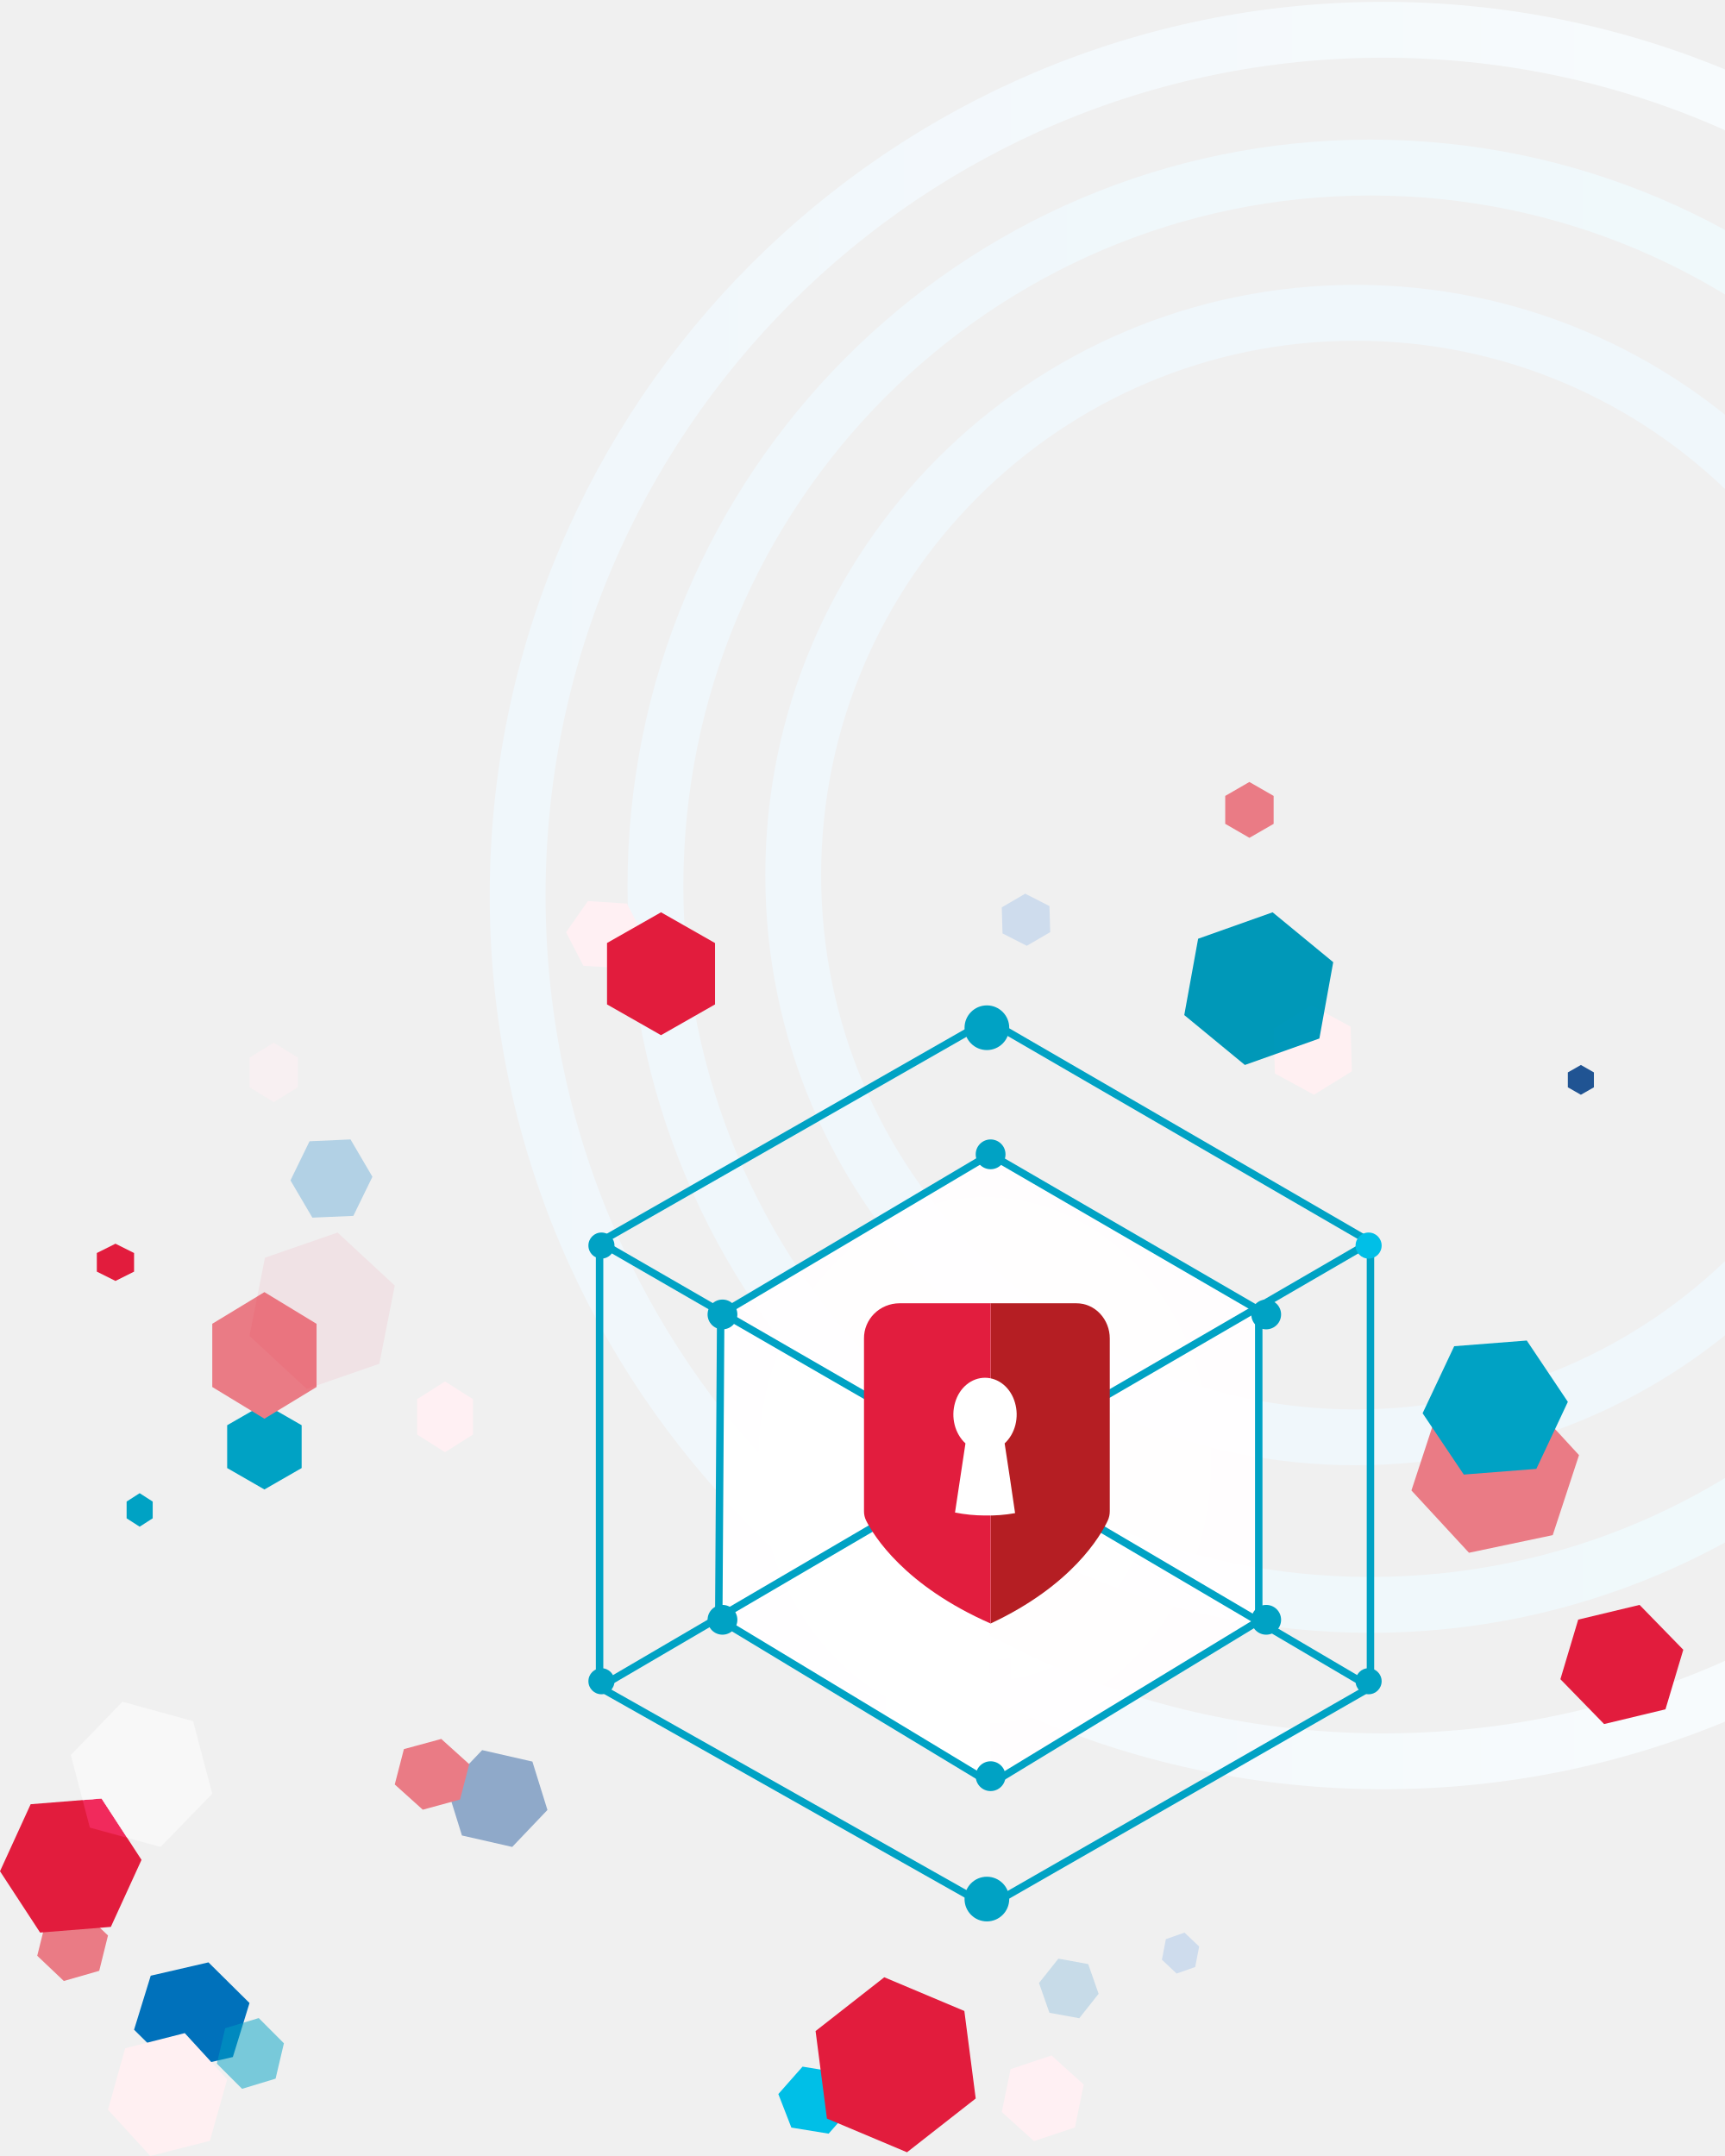
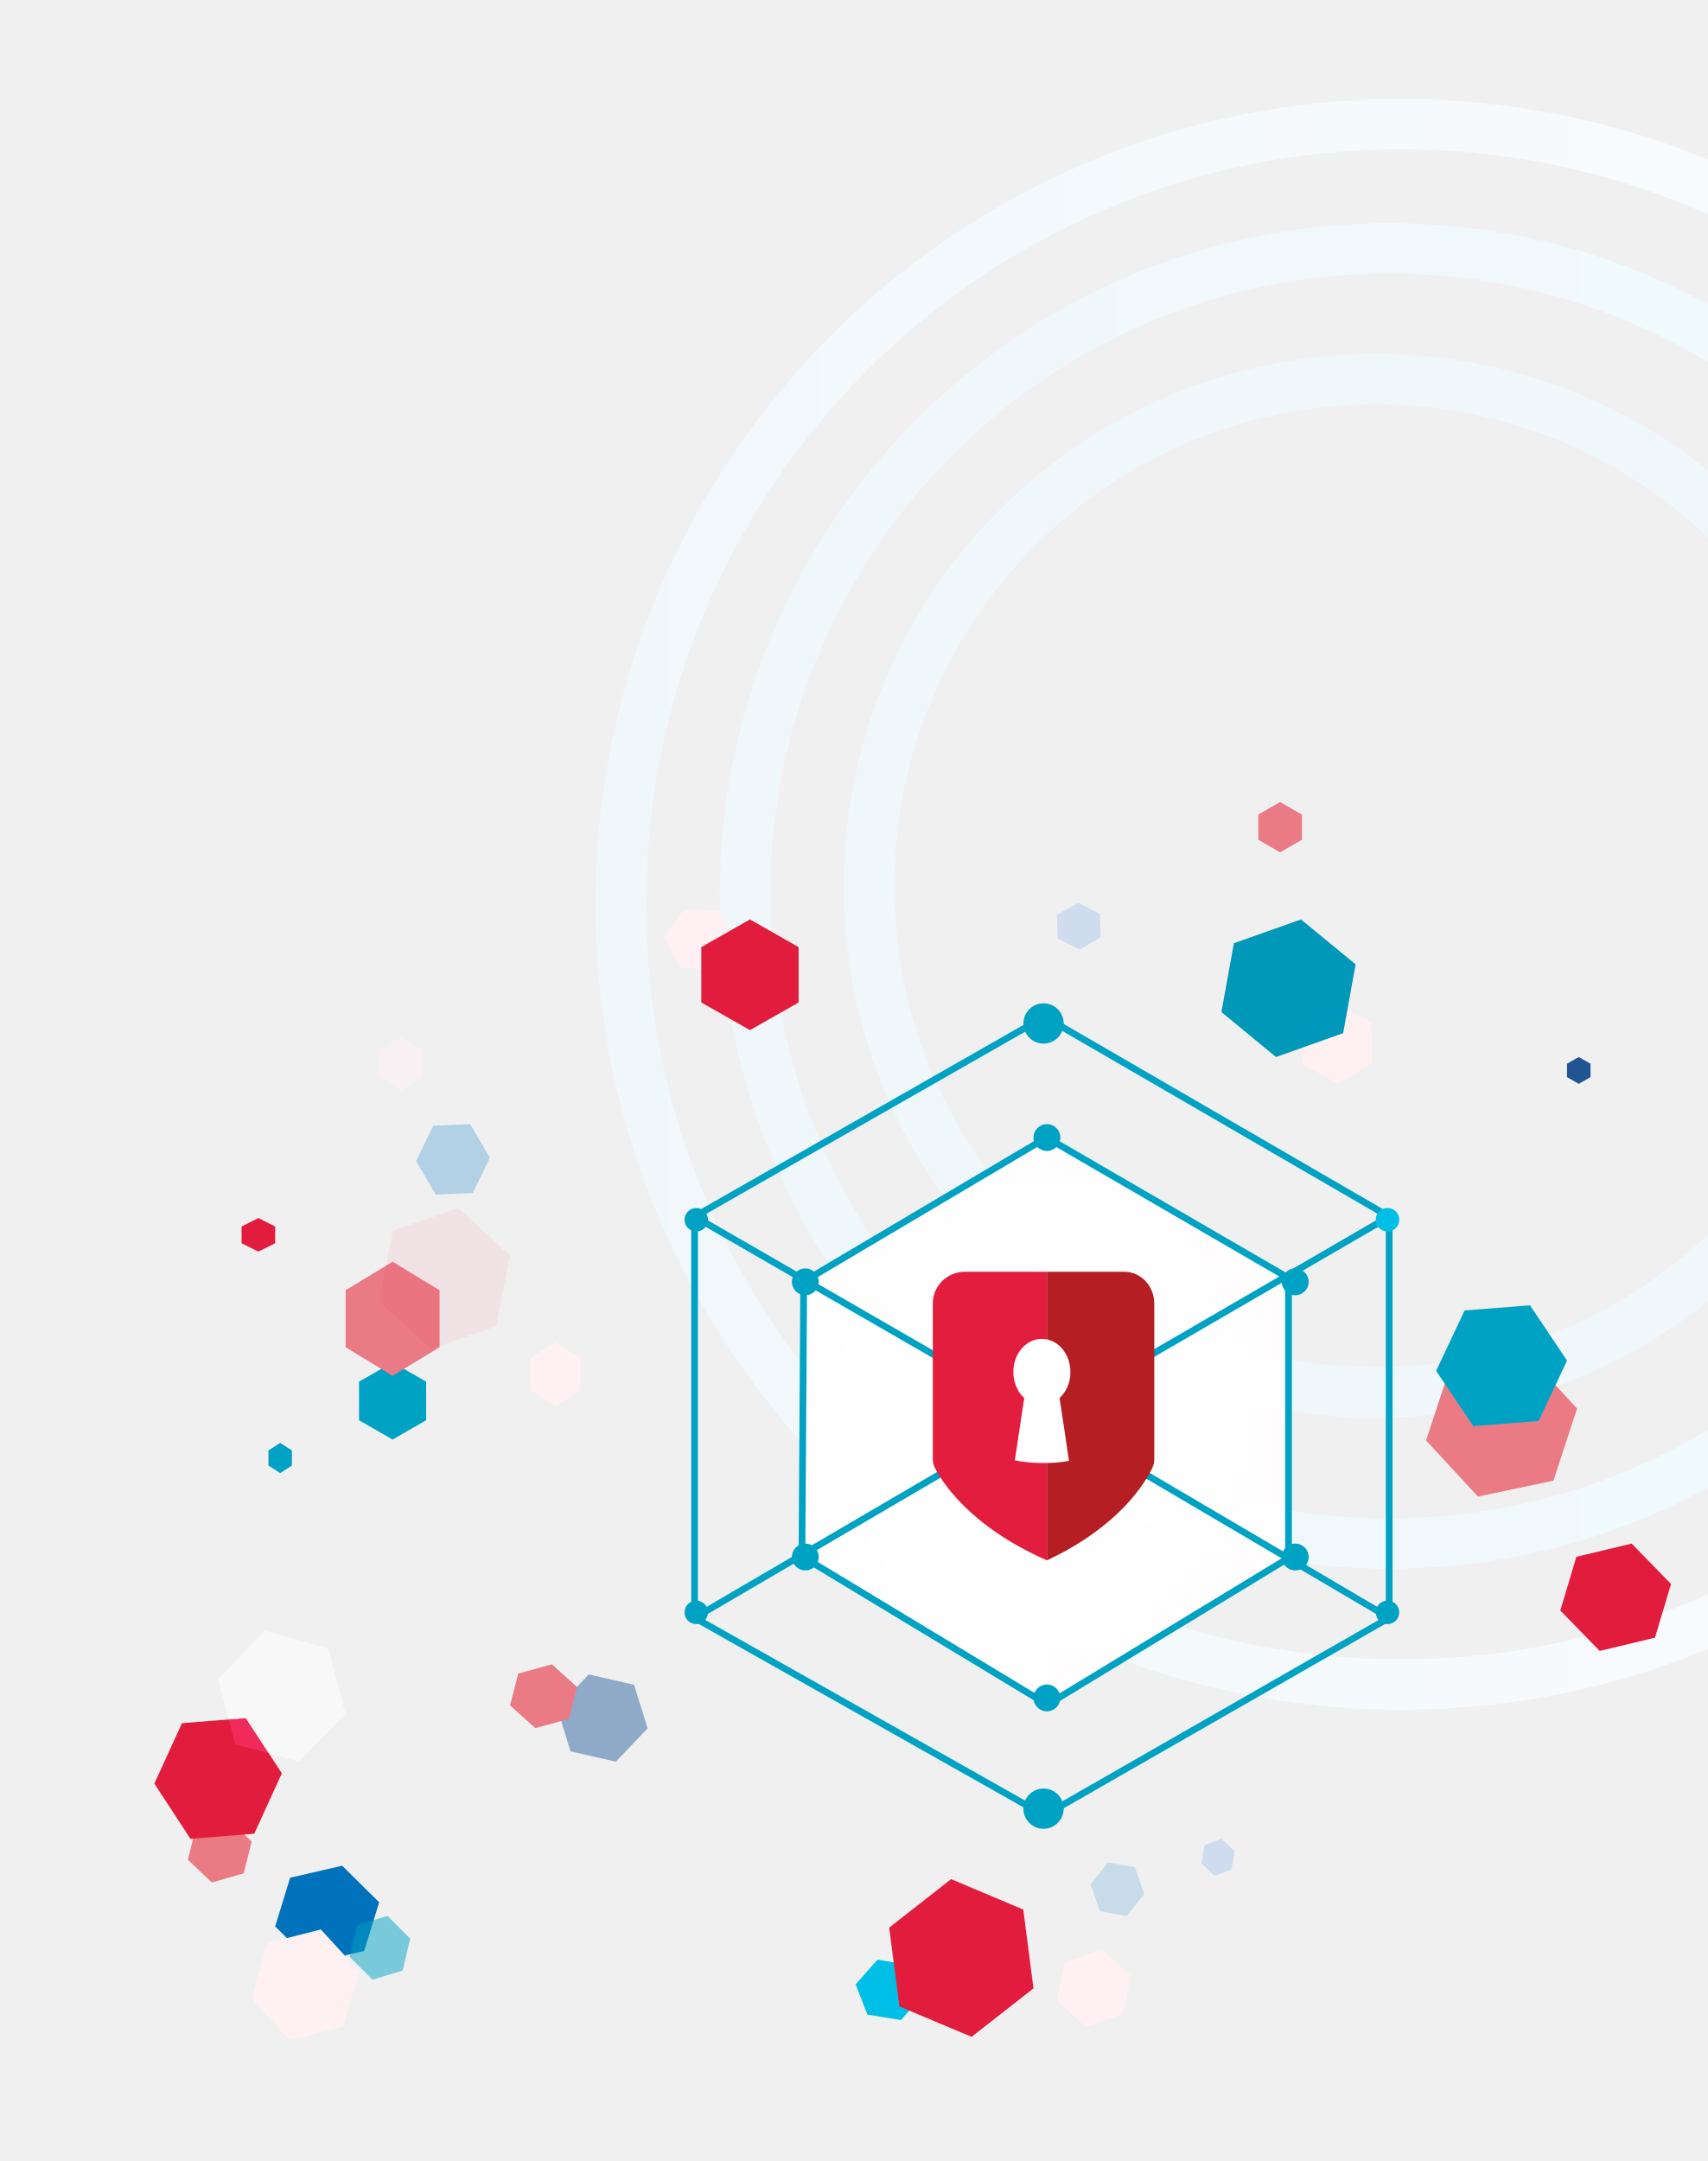
- <svg xmlns="http://www.w3.org/2000/svg" width="463" height="579" fill="none">
-   <path d="M371.5 473C499.906 473 604 368.906 604 240.5S499.906 8 371.5 8 139 112.094 139 240.5 243.094 473 371.5 473Z" stroke="url(#a)" stroke-width="15" stroke-miterlimit="10" style="mix-blend-mode:screen" />
-   <path d="M368 431c106.039 0 192-86.409 192-193S474.039 45 368 45s-192 86.409-192 193 85.961 193 192 193Z" stroke="url(#b)" stroke-width="15" stroke-miterlimit="10" style="mix-blend-mode:screen" />
-   <path d="M364 386c83.395 0 151-67.605 151-151S447.395 84 364 84s-151 67.605-151 151 67.605 151 151 151Z" stroke="url(#c)" stroke-width="15" stroke-miterlimit="10" style="mix-blend-mode:screen" />
-   <path d="m119.5 371 7.5 4.747v9.5L119.5 390l-7.5-4.753v-9.5l7.5-4.747Z" fill="#FFF0F3" />
-   <path d="m94.12 306 5.88 10.025-5.123 10.503L83.88 327 78 316.996l5.118-10.503L94.12 306Z" fill="#75B2DA" fill-opacity=".5" />
-   <path d="m71 377 10 5.749v11.502L71 400l-10-5.749v-11.502L71 377Z" fill="#00A2C4" />
-   <path d="m142.96 473.076 4.04 12.995-9.46 9.929-13.5-3.076-4.04-12.995 9.471-9.929 13.489 3.076Z" fill="#8FA9C9" />
-   <path d="m282.352 552 8.648 7.814-2.352 11.5-11 3.686-8.648-7.814 2.357-11.5L282.352 552Z" fill="#FFF0F3" />
-   <path d="m215.505 555 9.997 1.639 3.498 9.003-6.5 7.358-10.002-1.634-3.498-9.003 6.505-7.363Z" fill="#00BFE7" />
-   <path opacity=".5" d="m284.201 526 8.006 1.459 2.793 7.986-5.196 6.555-8.005-1.459-2.799-7.992 5.201-6.549Z" fill="#4D9CD0" fill-opacity=".5" />
-   <path d="m40.474 530.581 15.5-3.581L67 537.916l-4.474 14.503-15.5 3.581L36 545.084l4.474-14.503Z" fill="#0071BB" />
-   <path d="M423.784 434.951 440.263 431 452 443.046l-4.784 15.998L430.737 463 419 450.954l4.784-16.003Z" fill="#E21C3D" />
-   <path d="m157.852 242 10.495.664 4.653 9-5.852 8.336-10.506-.643-4.642-9 5.852-8.357Z" fill="#FFF0F3" />
-   <path d="M386.068 378.736 408.557 374 424 390.775l-7.057 21.489-22.49 4.736L379 400.267l7.068-21.531Z" fill="#EA7B85" />
-   <path d="M390.484 361.528 409.971 360 421 376.47l-8.458 18.002L393.061 396 382 379.53l8.484-18.002Z" fill="#00A2C4" />
-   <path d="M108.457 469.728 118.488 467l7.512 6.775-2.474 9.497L113.523 486 106 479.225l2.457-9.497ZM12.36 515.727 21.868 513 29 519.773l-2.36 9.5L17.138 532 10 525.227l2.36-9.5Z" fill="#EA7B85" />
-   <path d="M219 545.444 237.45 531l21.498 9.054L262 563.556 243.55 578l-21.503-9.054L219 545.444Z" fill="#E21C3D" />
-   <path d="m318.07 519 3.93 3.746-1.066 5.508-4.995 1.746-3.939-3.721 1.066-5.513L318.07 519Z" fill="#CEDCED" />
-   <path d="m71 347 14 8.515v16.97L71 381l-14-8.515v-16.986L71 347Z" fill="#EA7B85" />
-   <path d="M177.497 245 192 253.259v16.482L177.497 278 163 269.741v-16.497L177.497 245Z" fill="#E21C3D" />
-   <path opacity=".5" d="m73.49 280 6.51 4v8l-6.5 4-6.5-4v-8l6.49-4Z" fill="#FFF0F3" />
-   <path d="M31.003 334 36 336.499v5.002L31.003 344 26 341.501v-5.002L31.003 334Z" fill="#E21C3D" />
-   <path d="M90.646 331 106 345.243l-4.141 20.998-19.5 6.759L67 358.757l4.146-20.998 19.5-6.759Z" fill="#FFF0F3" style="mix-blend-mode:multiply" />
-   <path d="m33.609 550.075 16-4.075L61 558.423l-4.645 16.502-16 4.075L29 566.577l4.609-16.502Z" fill="#FFF0F2" />
-   <path d="M8.229 484.528 27.263 483 38 499.472l-8.234 18L10.769 519 0 502.528l8.229-18Z" fill="#E21C3D" />
-   <path d="m32.869 457 18.995 5.219L57 481.711 43.126 496l-18.995-5.182L19 471.326 32.869 457Z" fill="#fff" fill-opacity=".5" style="mix-blend-mode:overlay" />
-   <path d="m37.5 401 3.5 2.25v4.5L37.5 410l-3.5-2.25v-4.5l3.5-2.25Z" fill="#00A2C4" />
-   <path d="M342 276.282 352.173 270l10.498 5.712.329 12L352.827 294l-10.498-5.712-.329-12.006Z" fill="#FFF0F2" />
-   <path d="m269 243.67 6.287-3.67 6.513 3.328.2 7.002-6.287 3.67-6.513-3.328-.2-7.002Z" fill="#CEDCED" />
-   <path d="M321.722 252.098 341.725 245 358 258.394l-3.717 20.498L334.275 286 318 272.6l3.722-20.502Z" fill="#00A2C4" style="mix-blend-mode:multiply" />
-   <path opacity=".5" d="m60.47 544.686 9.008-2.728 6.757 6.775L74 558.23l-8.998 2.728-6.767-6.77 2.236-9.502Z" fill="#00A2C4" />
-   <path d="m335.481 210 6.519 3.747v7.5L335.497 225 329 221.247v-7.5l6.481-3.747Z" fill="#EA7B85" />
-   <path d="m424.503 286 3.497 2v4l-3.497 2-3.503-2v-4l3.503-2Z" fill="#205493" />
-   <path d="m265.899 310-72.374 42.9-.525 81.895L266.151 479 338 435.319v-83.462L265.899 310Z" fill="url(#d)" style="mix-blend-mode:hard-light" />
-   <g style="mix-blend-mode:overlay">
-     <path style="mix-blend-mode:overlay" d="m193.333 433.864.513-81.204 71.182 40.238.733 84.802-72.428-43.836Z" fill="url(#e)" />
-     <path d="m194.108 353.094 70.669 39.951.722 84.178-71.904-43.495.523-80.634h-.01Zm-.513-.895L193.071 434l72.957 44.155-.738-85.419-71.716-40.537h.021Z" fill="#FFF0F2" style="mix-blend-mode:overlay" />
+ <svg xmlns="http://www.w3.org/2000/svg" width="509" height="644" viewBox="0 0 509 644" fill="none">
+   <g clip-path="url(#clip0_2_3222)">
+     <path d="M417.5 502C545.906 502 650 397.906 650 269.5C650 141.094 545.906 37 417.5 37C289.094 37 185 141.094 185 269.5C185 397.906 289.094 502 417.5 502Z" stroke="url(#paint0_linear_2_3222)" stroke-width="15" stroke-miterlimit="10" style="mix-blend-mode:screen" />
+     <path d="M414 460C520.039 460 606 373.591 606 267C606 160.409 520.039 74 414 74C307.961 74 222 160.409 222 267C222 373.591 307.961 460 414 460Z" stroke="url(#paint1_linear_2_3222)" stroke-width="15" stroke-miterlimit="10" style="mix-blend-mode:screen" />
+     <path d="M410 415C493.395 415 561 347.395 561 264C561 180.605 493.395 113 410 113C326.605 113 259 180.605 259 264C259 347.395 326.605 415 410 415Z" stroke="url(#paint2_linear_2_3222)" stroke-width="15" stroke-miterlimit="10" style="mix-blend-mode:screen" />
+     <path d="M165.5 400L173 404.747V414.247L165.5 419L158 414.247V404.747L165.5 400Z" fill="#FFF0F3" />
+     <path d="M140.12 335L146 345.025L140.877 355.528L129.88 356L124 345.996L129.118 335.493L140.12 335Z" fill="#75B2DA" fill-opacity="0.5" />
+     <path d="M117 406L127 411.749V423.251L117 429L107 423.251V411.749L117 406Z" fill="#00A2C4" />
+     <path d="M188.96 502.076L193 515.071L183.54 525L170.04 521.924L166 508.929L175.471 499L188.96 502.076Z" fill="#8FA9C9" />
+     <path d="M328.352 581L337 588.814L334.648 600.314L323.648 604L315 596.186L317.357 584.686L328.352 581Z" fill="#FFF0F3" />
+     <path d="M261.505 584L271.502 585.639L275 594.642L268.5 602L258.498 600.366L255 591.363L261.505 584Z" fill="#00BFE7" />
+     <path opacity="0.5" d="M330.201 555L338.207 556.459L341 564.445L335.804 571L327.799 569.541L325 561.549L330.201 555Z" fill="#4D9CD0" fill-opacity="0.5" />
+     <path d="M86.474 559.581L101.974 556L113 566.916L108.526 581.419L93.026 585L82 574.084L86.474 559.581Z" fill="#0071BB" />
+     <path d="M469.784 463.951L486.263 460L498 472.046L493.216 488.044L476.737 492L465 479.954L469.784 463.951Z" fill="#E21C3D" />
+     <path d="M203.852 271L214.347 271.664L219 280.664L213.148 289L202.642 288.357L198 279.357L203.852 271Z" fill="#FFF0F3" />
+     <path d="M432.068 407.736L454.557 403L470 419.775L462.943 441.264L440.453 446L425 429.267L432.068 407.736Z" fill="#EA7B85" />
+     <path d="M436.484 390.528L455.971 389L467 405.47L458.542 423.472L439.061 425L428 408.53L436.484 390.528Z" fill="#00A2C4" />
+     <path d="M154.457 498.728L164.488 496L172 502.775L169.526 512.272L159.523 515L152 508.225L154.457 498.728Z" fill="#EA7B85" />
+     <path d="M58.36 544.727L67.868 542L75 548.773L72.64 558.273L63.138 561L56 554.227L58.36 544.727Z" fill="#EA7B85" />
+     <path d="M265 574.444L283.45 560L304.948 569.054L308 592.556L289.55 607L268.047 597.946L265 574.444Z" fill="#E21C3D" />
+     <path d="M364.07 548L368 551.746L366.934 557.254L361.939 559L358 555.279L359.066 549.766L364.07 548Z" fill="#CEDCED" />
+     <path d="M117 376L131 384.515V401.485L117 410L103 401.485V384.499L117 376Z" fill="#EA7B85" />
+     <path d="M223.497 274L238 282.259V298.741L223.497 307L209 298.741V282.244L223.497 274Z" fill="#E21C3D" />
+     <path opacity="0.5" d="M119.49 309L126 313V321L119.5 325L113 321V313L119.49 309Z" fill="#FFF0F3" />
+     <path d="M77.003 363L82 365.499V370.501L77.003 373L72 370.501V365.499L77.003 363Z" fill="#E21C3D" />
+     <g style="mix-blend-mode:multiply">
+       <path d="M136.646 360L152 374.243L147.859 395.241L128.359 402L113 387.757L117.146 366.759L136.646 360Z" fill="#FFF0F3" />
+     </g>
+     <path d="M79.609 579.075L95.609 575L107 587.423L102.355 603.925L86.355 608L75 595.577L79.609 579.075Z" fill="#FFF0F2" />
+     <path d="M54.229 513.528L73.263 512L84 528.472L75.766 546.472L56.769 548L46 531.528L54.229 513.528Z" fill="#E21C3D" />
+     <g style="mix-blend-mode:overlay">
+       <path d="M78.869 486L97.864 491.219L103 510.711L89.126 525L70.131 519.818L65 500.326L78.869 486Z" fill="white" fill-opacity="0.5" />
+     </g>
+     <path d="M83.5 430L87 432.25V436.75L83.5 439L80 436.75V432.25L83.5 430Z" fill="#00A2C4" />
+     <path d="M388 305.282L398.173 299L408.671 304.712L409 316.712L398.827 323L388.329 317.288L388 305.282Z" fill="#FFF0F2" />
+     <path d="M315 272.67L321.287 269L327.8 272.328L328 279.33L321.713 283L315.2 279.672L315 272.67Z" fill="#CEDCED" />
+     <g style="mix-blend-mode:multiply">
+       <path d="M367.722 281.098L387.725 274L404 287.394L400.283 307.892L380.275 315L364 301.6L367.722 281.098Z" fill="#00A2C4" />
+     </g>
+     <path opacity="0.5" d="M106.471 573.686L115.478 570.958L122.235 577.733L120 587.23L111.002 589.958L104.235 583.188L106.471 573.686Z" fill="#00A2C4" />
+     <path d="M381.481 239L388 242.747V250.247L381.497 254L375 250.247V242.747L381.481 239Z" fill="#EA7B85" />
+     <path d="M470.503 315L474 317V321L470.503 323L467 321V317L470.503 315Z" fill="#205493" />
+     <path d="M311.899 339L239.525 381.9L239 463.795L312.151 508L384 464.319V380.857L311.899 339Z" fill="url(#paint3_radial_2_3222)" style="mix-blend-mode:hard-light" />
+     <g style="mix-blend-mode:overlay">
+       <path style="mix-blend-mode:overlay" d="M239.333 462.864L239.846 381.66L311.028 421.898L311.761 506.7L239.333 462.864Z" fill="url(#paint4_linear_2_3222)" />
+       <g style="mix-blend-mode:overlay">
+         <path d="M240.108 382.094L310.777 422.045L311.499 506.223L239.595 462.728L240.118 382.094H240.108ZM239.595 381.199L239.071 463L312.028 507.155L311.29 421.736L239.574 381.199H239.595Z" fill="#FFF0F2" />
+       </g>
+     </g>
+     <path d="M311.899 339L239.525 381.9L239 463.795L312.151 508L384 464.319V380.857L311.899 339Z" stroke="#00A2C4" stroke-width="2" />
+     <path d="M312 343C314.209 343 316 341.209 316 339C316 336.791 314.209 335 312 335C309.791 335 308 336.791 308 339C308 341.209 309.791 343 312 343Z" fill="#00A2C4" />
+     <path d="M386 386C388.209 386 390 384.209 390 382C390 379.791 388.209 378 386 378C383.791 378 382 379.791 382 382C382 384.209 383.791 386 386 386Z" fill="#00A2C4" />
+     <path d="M386 468C388.209 468 390 466.209 390 464C390 461.791 388.209 460 386 460C383.791 460 382 461.791 382 464C382 466.209 383.791 468 386 468Z" fill="#00A2C4" />
+     <path d="M240 386C242.209 386 244 384.209 244 382C244 379.791 242.209 378 240 378C237.791 378 236 379.791 236 382C236 384.209 237.791 386 240 386Z" fill="#00A2C4" />
+     <path d="M240 468C242.209 468 244 466.209 244 464C244 461.791 242.209 460 240 460C237.791 460 236 461.791 236 464C236 466.209 237.791 468 240 468Z" fill="#00A2C4" />
+     <path d="M312 510C314.209 510 316 508.209 316 506C316 503.791 314.209 502 312 502C309.791 502 308 503.791 308 506C308 508.209 309.791 510 312 510Z" fill="#00A2C4" />
+     <path d="M289.769 410.338L207.016 362.56L311.292 303L414 362.56M414 362.56L331.704 410.338M414 362.56V482.112M207 362.56V482.112M414 482.112L331.704 433.667M414 482.112L311.292 541L207.016 482.112L289.769 433.667" stroke="#00A2C4" stroke-width="2" />
+     <path d="M311 311C314.314 311 317 308.314 317 305C317 301.686 314.314 299 311 299C307.686 299 305 301.686 305 305C305 308.314 307.686 311 311 311Z" fill="#00A2C4" />
+     <path d="M413.5 367C415.433 367 417 365.433 417 363.5C417 361.567 415.433 360 413.5 360C411.567 360 410 361.567 410 363.5C410 365.433 411.567 367 413.5 367Z" fill="#00BFE7" />
+     <path d="M413.5 484C415.433 484 417 482.433 417 480.5C417 478.567 415.433 477 413.5 477C411.567 477 410 478.567 410 480.5C410 482.433 411.567 484 413.5 484Z" fill="#00A2C4" />
+     <path d="M207.5 367C209.433 367 211 365.433 211 363.5C211 361.567 209.433 360 207.5 360C205.567 360 204 361.567 204 363.5C204 365.433 205.567 367 207.5 367Z" fill="#00A2C4" />
+     <path d="M207.5 484C209.433 484 211 482.433 211 480.5C211 478.567 209.433 477 207.5 477C205.567 477 204 478.567 204 480.5C204 482.433 205.567 484 207.5 484Z" fill="#00A2C4" />
+     <path d="M311 545C314.314 545 317 542.314 317 539C317 535.686 314.314 533 311 533C307.686 533 305 535.686 305 539C305 542.314 307.686 545 311 545Z" fill="#00A2C4" />
+     <path d="M335.042 379H312V465C333.874 454.76 341.513 441.493 343.456 437.358C343.82 436.564 344.006 435.694 344 434.815V388.46C344.002 385.957 343.061 383.554 341.379 381.767C340.553 380.889 339.567 380.193 338.479 379.717C337.391 379.242 336.222 378.998 335.042 379Z" fill="#B51E23" />
+     <path d="M287.503 379C286.245 379.006 284.999 379.256 283.84 379.735C282.68 380.215 281.628 380.914 280.745 381.793C279.862 382.672 279.165 383.714 278.694 384.858C278.223 386.002 277.987 387.226 278.001 388.46V434.815C277.99 435.694 278.186 436.565 278.574 437.358C280.632 441.451 288.856 454.822 312 465V379H287.503Z" fill="#E21D3E" />
+     <path d="M315.768 416.629C317.158 415.343 318.168 413.599 318.662 411.634C319.155 409.669 319.108 407.578 318.526 405.645C317.97 403.712 316.894 402.029 315.453 400.835C314.011 399.642 312.277 399 310.498 399C308.719 399 306.984 399.642 305.543 400.835C304.102 402.029 303.026 403.712 302.47 405.645C301.89 407.58 301.846 409.673 302.342 411.638C302.839 413.603 303.853 415.346 305.247 416.629C304.312 422.818 303.377 429.006 302.442 435.192C305.08 435.716 307.753 435.983 310.43 435.989C313.155 436.053 315.88 435.842 318.572 435.358C317.638 429.046 316.75 422.856 315.768 416.629Z" fill="white" />
  </g>
-   <path d="m265.899 310-72.374 42.9-.525 81.895L266.151 479 338 435.319v-83.462L265.899 310Z" stroke="#00A2C4" stroke-width="2" />
-   <path d="M266 314a4 4 0 1 0 0-8 4 4 0 0 0 0 8Zm74 43a4 4 0 1 0 0-8 4 4 0 0 0 0 8Zm0 82a4 4 0 1 0 0-8 4 4 0 0 0 0 8Zm-146-82a4 4 0 1 0 0-8 4 4 0 0 0 0 8Zm0 82a4 4 0 1 0 0-8 4 4 0 0 0 0 8Zm72 42a4 4 0 1 0 0-8 4 4 0 0 0 0 8Z" fill="#00A2C4" />
-   <path d="m243.769 381.338-82.753-47.778L265.292 274 368 333.56m0 0-82.296 47.778M368 333.56v119.552M161 333.56v119.552m207 0-82.296-48.445M368 453.112 265.292 512l-104.276-58.888 82.753-48.445" stroke="#00A2C4" stroke-width="2" />
-   <path d="M265 282a6 6 0 1 0 0-12 6 6 0 0 0 0 12Z" fill="#00A2C4" />
-   <path d="M367.5 338a3.5 3.5 0 1 0 0-7 3.5 3.5 0 0 0 0 7Z" fill="#00BFE7" />
-   <path d="M367.5 455a3.5 3.5 0 1 0 0-7 3.5 3.5 0 0 0 0 7Zm-206-117a3.5 3.5 0 1 0 0-7 3.5 3.5 0 0 0 0 7Zm0 117a3.5 3.5 0 1 0 0-7 3.5 3.5 0 0 0 0 7ZM265 516a6 6 0 1 0 0-12 6 6 0 0 0 0 12Z" fill="#00A2C4" />
-   <path d="M289.042 350H266v86c21.874-10.24 29.513-23.507 31.456-27.642a6.01 6.01 0 0 0 .544-2.543V359.46c.002-2.503-.939-4.906-2.621-6.693a8.858 8.858 0 0 0-2.9-2.05 8.55 8.55 0 0 0-3.437-.717Z" fill="#B51E23" />
-   <path d="M241.503 350a9.719 9.719 0 0 0-3.663.735 9.573 9.573 0 0 0-3.095 2.058 9.348 9.348 0 0 0-2.051 3.065 9.185 9.185 0 0 0-.693 3.602v46.355c-.011.879.185 1.75.573 2.543 2.058 4.093 10.282 17.464 33.426 27.642v-86h-24.497Z" fill="#E21D3E" />
-   <path d="M269.768 387.629c1.39-1.286 2.4-3.03 2.894-4.995a11.325 11.325 0 0 0-.136-5.989c-.556-1.933-1.632-3.616-3.073-4.81-1.442-1.193-3.176-1.835-4.955-1.835s-3.514.642-4.955 1.835c-1.441 1.194-2.517 2.877-3.073 4.81a11.33 11.33 0 0 0-.128 5.993c.497 1.965 1.511 3.708 2.905 4.991l-2.805 18.563c2.638.524 5.311.791 7.988.797 2.725.064 5.45-.147 8.142-.631-.934-6.312-1.822-12.502-2.804-18.729Z" fill="#fff" />
  <defs>
-     <linearGradient id="a" x1="131.162" y1="240.5" x2="611.838" y2="240.5" gradientUnits="userSpaceOnUse">
+     <linearGradient id="paint0_linear_2_3222" x1="177.162" y1="269.5" x2="657.838" y2="269.5" gradientUnits="userSpaceOnUse">
      <stop stop-color="#0071BB" />
      <stop offset="1" stop-color="#B7DDE9" />
    </linearGradient>
-     <linearGradient id="b" x1="168.181" y1="238" x2="567.814" y2="238" gradientUnits="userSpaceOnUse">
+     <linearGradient id="paint1_linear_2_3222" x1="214.181" y1="267" x2="613.814" y2="267" gradientUnits="userSpaceOnUse">
      <stop stop-color="#0071BB" />
      <stop offset="1" stop-color="#00A2C4" />
    </linearGradient>
-     <linearGradient id="c" x1="122577" y1="20695.5" x2="305309" y2="20695.5" gradientUnits="userSpaceOnUse">
+     <linearGradient id="paint2_linear_2_3222" x1="122623" y1="20724.5" x2="305355" y2="20724.5" gradientUnits="userSpaceOnUse">
      <stop stop-color="#0071BB" />
      <stop offset="1" stop-color="#B7DDE9" />
    </linearGradient>
-     <linearGradient id="e" x1="193.333" y1="415.177" x2="265.761" y2="415.177" gradientUnits="userSpaceOnUse">
-       <stop stop-color="#fff" stop-opacity=".5" />
+     <radialGradient id="paint3_radial_2_3222" cx="0" cy="0" r="1" gradientUnits="userSpaceOnUse" gradientTransform="translate(310.464 421.161) rotate(90) scale(84.9335 72.8721)">
+       <stop stop-color="white" />
+       <stop offset="1" stop-color="#FFF0F3" />
+     </radialGradient>
+     <linearGradient id="paint4_linear_2_3222" x1="239.333" y1="444.177" x2="311.761" y2="444.177" gradientUnits="userSpaceOnUse">
+       <stop stop-color="white" stop-opacity="0.5" />
      <stop offset="1" stop-color="#FFF0F2" />
    </linearGradient>
-     <radialGradient id="d" cx="0" cy="0" r="1" gradientUnits="userSpaceOnUse" gradientTransform="matrix(0 84.9335 -72.8721 0 264.464 392.161)">
-       <stop stop-color="#fff" />
-       <stop offset="1" stop-color="#FFF0F3" />
-     </radialGradient>
+     <clipPath id="clip0_2_3222">
+       <rect width="509" height="644" fill="white" />
+     </clipPath>
  </defs>
</svg>
